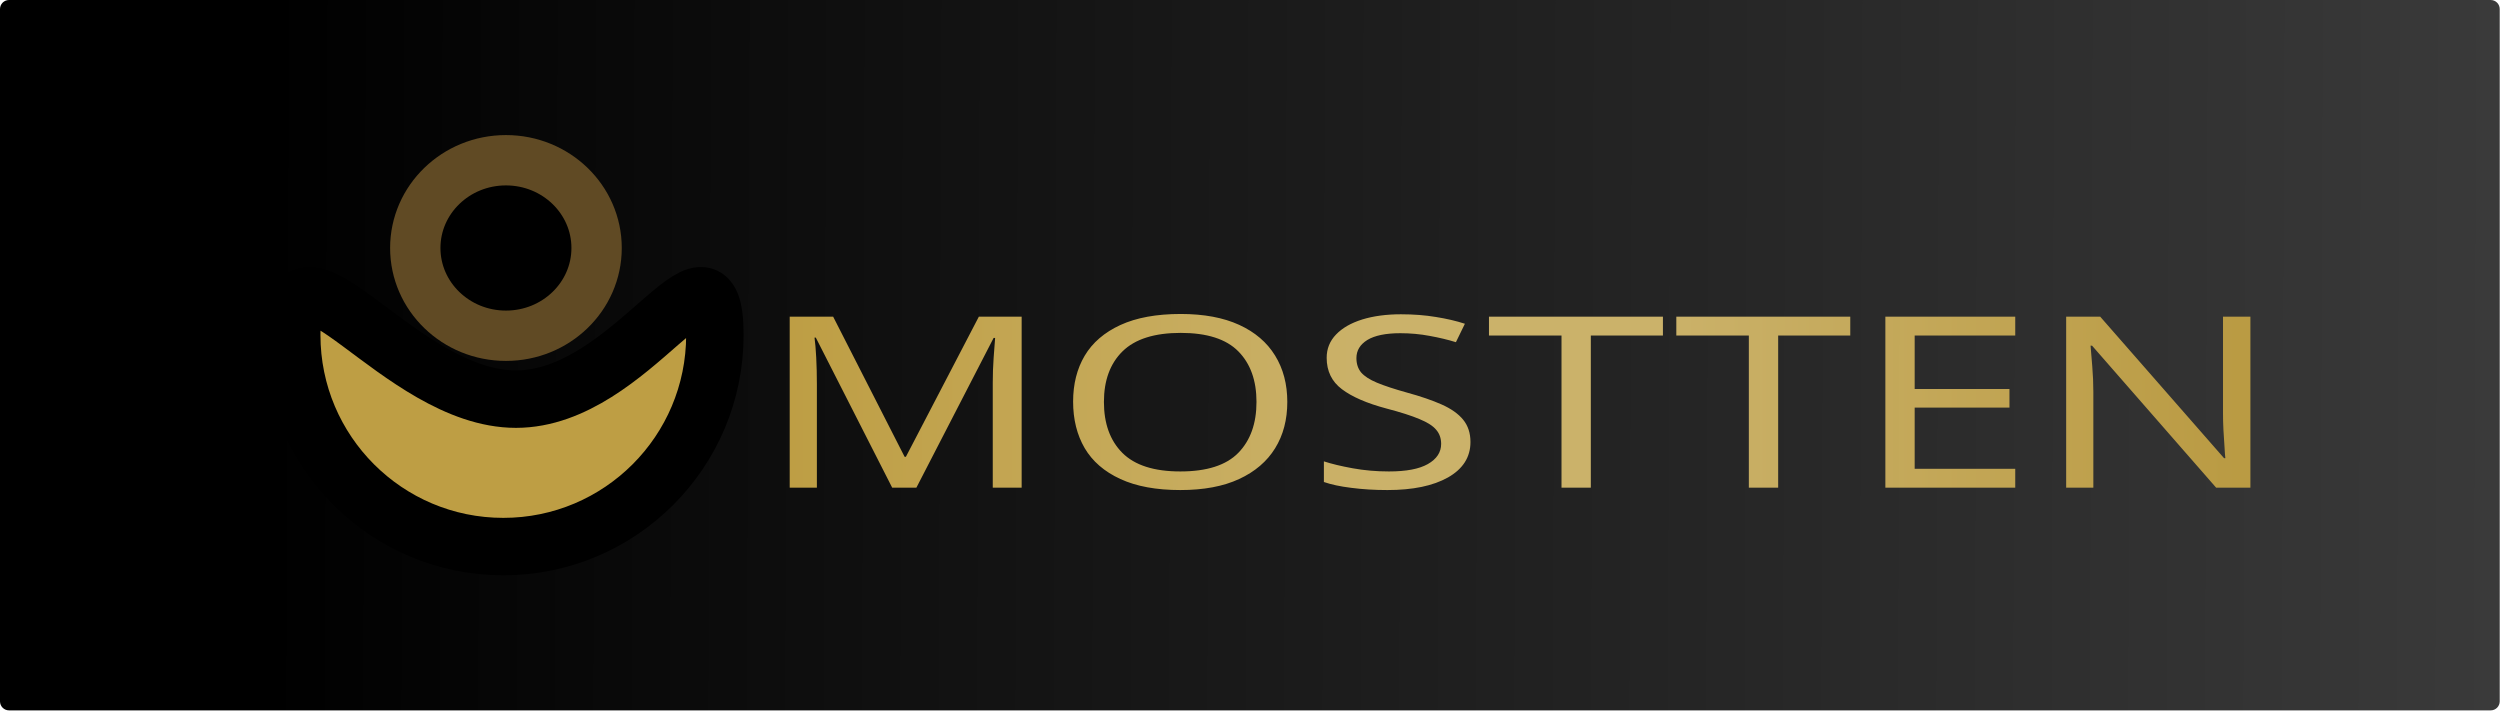
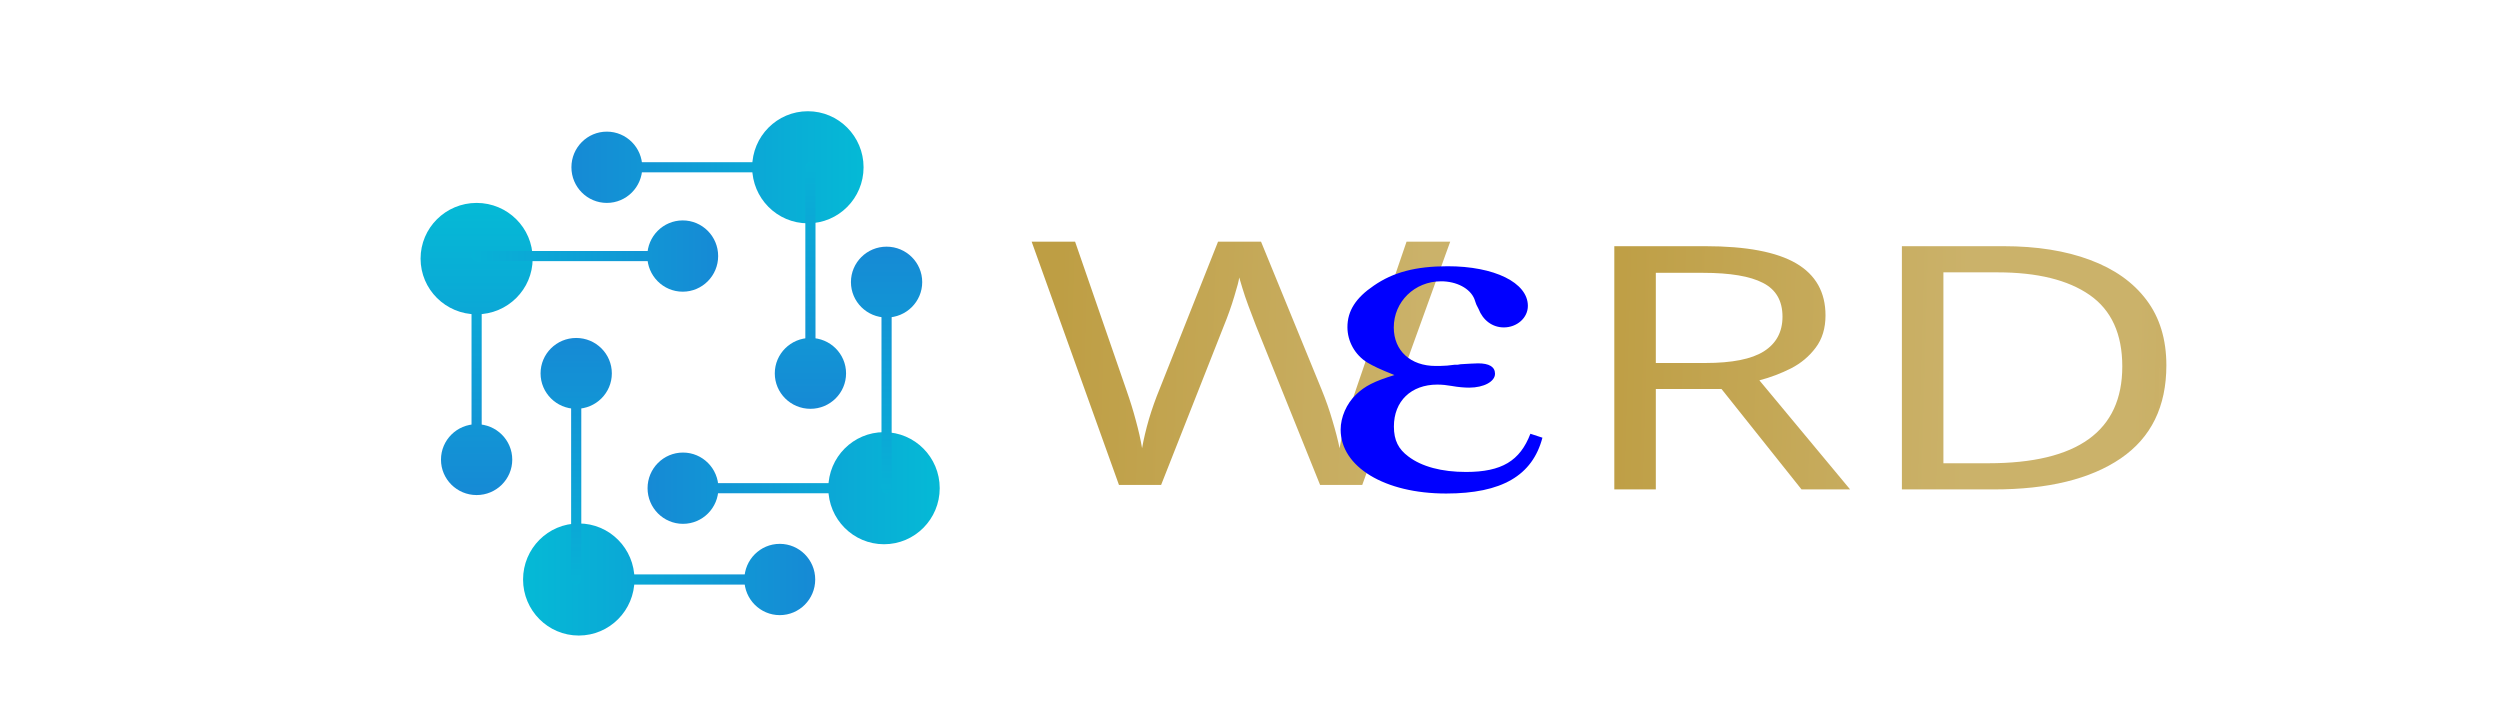
- <svg xmlns="http://www.w3.org/2000/svg" xmlns:xlink="http://www.w3.org/1999/xlink" width="3.5in" height="1.001in" viewBox="0 0 88.9 25.425" version="1.1" id="svg5">
+ <svg xmlns="http://www.w3.org/2000/svg" xmlns:xlink="http://www.w3.org/1999/xlink" width="3.5in" height="1.001in" viewBox="0 0 88.9 25.425" version="1.1" id="svg5" xml:space="preserve">
  <defs id="defs2">
-     <linearGradient id="linearGradient24586">
-       <stop style="stop-color:#000000;stop-opacity:1;" offset="0" id="stop24582" />
-       <stop style="stop-color:#000000;stop-opacity:0.772;" offset="1" id="stop24584" />
-     </linearGradient>
    <linearGradient id="linearGradient4706">
      <stop style="stop-color:#be9e44;stop-opacity:1;" offset="0" id="stop4702" />
      <stop style="stop-color:#cbb26a;stop-opacity:1;" offset="0.412" id="stop6214" />
      <stop style="stop-color:#cbb26a;stop-opacity:1;" offset="0.599" id="stop6216" />
      <stop style="stop-color:#be9e44;stop-opacity:0.973;" offset="1" id="stop4704" />
    </linearGradient>
    <linearGradient id="linearGradient2790">
      <stop style="stop-color:#996800;stop-opacity:0.877;" offset="0" id="stop4076" />
      <stop style="stop-color:#ff0000;stop-opacity:0;" offset="1" id="stop4078" />
    </linearGradient>
    <linearGradient id="linearGradient2790-1">
-       <stop style="stop-color:#996800;stop-opacity:0.877;" offset="0" id="stop2786" />
-       <stop style="stop-color:#aa5555;stop-opacity:0;" offset="1" id="stop2788" />
+       <stop style="stop-color:#1f71d5;stop-opacity:1;" offset="0" id="stop2786" />
+       <stop style="stop-color:#00c6d6;stop-opacity:1;" offset="1" id="stop2788" />
    </linearGradient>
-     <linearGradient xlink:href="#linearGradient4706" id="linearGradient4708" x1="85.529" y1="90.711" x2="198.661" y2="90.711" gradientUnits="userSpaceOnUse" gradientTransform="matrix(0.934985,0,0,0.9349851,-6.557275,22.48676)" />
-     <linearGradient xlink:href="#linearGradient24586" id="linearGradient24588" x1="17.656" y1="169.796" x2="198.119" y2="170.182" gradientUnits="userSpaceOnUse" gradientTransform="matrix(0.439664,0,0,0.2323871,1.784282,-26.91775)" />
+     <linearGradient xlink:href="#linearGradient4706" id="linearGradient4708" x1="85.529" y1="90.711" x2="155.014" y2="92.179" gradientUnits="userSpaceOnUse" gradientTransform="matrix(0.934985,0,0,0.9349851,-5.470625,22.21034)" />
+     <linearGradient xlink:href="#linearGradient4706" id="linearGradient1233" gradientUnits="userSpaceOnUse" gradientTransform="matrix(0.934985,0,0,0.9349851,34.1987,22.65555)" x1="85.529" y1="90.711" x2="155.014" y2="92.179" />
+     <linearGradient xlink:href="#linearGradient2790-1" id="linearGradient14335" x1="20.073" y1="90.701" x2="64.239" y2="90.701" gradientUnits="userSpaceOnUse" />
+     <linearGradient xlink:href="#linearGradient2790-1" id="linearGradient18622" gradientUnits="userSpaceOnUse" x1="20.073" y1="90.701" x2="64.239" y2="90.701" />
+     <linearGradient xlink:href="#linearGradient2790-1" id="linearGradient18624" gradientUnits="userSpaceOnUse" x1="20.073" y1="90.701" x2="64.239" y2="90.701" />
+     <linearGradient xlink:href="#linearGradient2790-1" id="linearGradient18626" gradientUnits="userSpaceOnUse" x1="20.073" y1="90.701" x2="64.239" y2="90.701" />
+     <linearGradient xlink:href="#linearGradient2790-1" id="linearGradient18628" gradientUnits="userSpaceOnUse" x1="20.073" y1="90.701" x2="64.239" y2="90.701" />
+     <linearGradient xlink:href="#linearGradient2790-1" id="linearGradient18630" gradientUnits="userSpaceOnUse" x1="20.073" y1="90.701" x2="64.239" y2="90.701" />
+     <linearGradient xlink:href="#linearGradient2790-1" id="linearGradient18632" gradientUnits="userSpaceOnUse" x1="20.073" y1="90.701" x2="64.239" y2="90.701" />
+     <linearGradient xlink:href="#linearGradient2790-1" id="linearGradient18634" gradientUnits="userSpaceOnUse" x1="20.073" y1="90.701" x2="64.239" y2="90.701" />
+     <linearGradient xlink:href="#linearGradient2790-1" id="linearGradient18636" gradientUnits="userSpaceOnUse" x1="20.073" y1="90.701" x2="64.239" y2="90.701" />
+     <linearGradient xlink:href="#linearGradient2790-1" id="linearGradient18638" gradientUnits="userSpaceOnUse" x1="20.073" y1="90.701" x2="64.239" y2="90.701" />
+     <linearGradient xlink:href="#linearGradient2790-1" id="linearGradient18640" gradientUnits="userSpaceOnUse" x1="20.073" y1="90.701" x2="64.239" y2="90.701" />
+     <linearGradient xlink:href="#linearGradient2790-1" id="linearGradient18642" gradientUnits="userSpaceOnUse" x1="20.073" y1="90.701" x2="64.239" y2="90.701" />
+     <linearGradient xlink:href="#linearGradient2790-1" id="linearGradient18644" gradientUnits="userSpaceOnUse" x1="20.073" y1="90.701" x2="64.239" y2="90.701" />
+     <linearGradient xlink:href="#linearGradient2790-1" id="linearGradient18646" gradientUnits="userSpaceOnUse" x1="20.073" y1="90.701" x2="64.239" y2="90.701" />
+     <linearGradient xlink:href="#linearGradient2790-1" id="linearGradient18648" gradientUnits="userSpaceOnUse" x1="20.073" y1="90.701" x2="64.239" y2="90.701" />
+     <linearGradient xlink:href="#linearGradient2790-1" id="linearGradient18650" gradientUnits="userSpaceOnUse" x1="20.073" y1="90.701" x2="64.239" y2="90.701" />
+     <linearGradient xlink:href="#linearGradient2790-1" id="linearGradient18652" gradientUnits="userSpaceOnUse" x1="20.073" y1="90.701" x2="64.239" y2="90.701" />
+     <linearGradient xlink:href="#linearGradient2790-1" id="linearGradient18654" gradientUnits="userSpaceOnUse" x1="20.073" y1="90.701" x2="64.239" y2="90.701" />
+     <linearGradient xlink:href="#linearGradient2790-1" id="linearGradient18656" gradientUnits="userSpaceOnUse" x1="20.073" y1="90.701" x2="64.239" y2="90.701" />
+     <linearGradient xlink:href="#linearGradient2790-1" id="linearGradient18658" gradientUnits="userSpaceOnUse" x1="20.073" y1="90.701" x2="64.239" y2="90.701" />
+     <linearGradient xlink:href="#linearGradient2790-1" id="linearGradient18660" gradientUnits="userSpaceOnUse" x1="20.073" y1="90.701" x2="64.239" y2="90.701" />
+     <linearGradient xlink:href="#linearGradient2790-1" id="linearGradient18662" gradientUnits="userSpaceOnUse" x1="20.073" y1="90.701" x2="64.239" y2="90.701" />
+     <linearGradient xlink:href="#linearGradient2790-1" id="linearGradient18664" gradientUnits="userSpaceOnUse" x1="20.073" y1="90.701" x2="64.239" y2="90.701" />
+     <linearGradient xlink:href="#linearGradient2790-1" id="linearGradient18666" gradientUnits="userSpaceOnUse" x1="20.073" y1="90.701" x2="64.239" y2="90.701" />
+     <linearGradient xlink:href="#linearGradient2790-1" id="linearGradient18668" gradientUnits="userSpaceOnUse" x1="20.073" y1="90.701" x2="64.239" y2="90.701" />
+     <linearGradient xlink:href="#linearGradient2790-1" id="linearGradient18670" gradientUnits="userSpaceOnUse" x1="20.073" y1="90.701" x2="64.239" y2="90.701" />
+     <linearGradient xlink:href="#linearGradient2790-1" id="linearGradient18672" gradientUnits="userSpaceOnUse" x1="20.073" y1="90.701" x2="64.239" y2="90.701" />
+     <linearGradient xlink:href="#linearGradient2790-1" id="linearGradient18674" gradientUnits="userSpaceOnUse" x1="20.073" y1="90.701" x2="64.239" y2="90.701" />
+     <linearGradient xlink:href="#linearGradient2790-1" id="linearGradient18676" gradientUnits="userSpaceOnUse" x1="20.073" y1="90.701" x2="64.239" y2="90.701" />
+     <linearGradient xlink:href="#linearGradient2790-1" id="linearGradient18678" gradientUnits="userSpaceOnUse" x1="20.073" y1="90.701" x2="64.239" y2="90.701" />
+     <linearGradient xlink:href="#linearGradient2790-1" id="linearGradient18680" gradientUnits="userSpaceOnUse" x1="20.073" y1="90.701" x2="64.239" y2="90.701" />
  </defs>
  <g id="layer1">
    <text xml:space="preserve" style="font-size:2.822px;font-family:Cantarell;-inkscape-font-specification:'Cantarell, Normal';fill:none;stroke:#a03c3c;stroke-width:4.282;stroke-dasharray:none;stroke-dashoffset:0;stroke-opacity:1" x="90.611" y="99.099" id="text2603">
      <tspan id="tspan2601" style="stroke-width:4.282" x="90.611" y="99.099" />
    </text>
-     <rect style="fill:url(#linearGradient24588);fill-opacity:1;stroke:none;stroke-width:1.369;stroke-dasharray:none;stroke-dashoffset:0;stroke-opacity:1" id="rect9174" width="88.89" height="25.261" x="0" y="0" ry="0.321" />
-     <g id="g19438" transform="matrix(0.417976,0,0,0.417976,-7.72186,-24.10423)">
-       <path id="path234" style="fill:#be9e44;fill-opacity:1;stroke:#000000;stroke-width:4.887;stroke-dasharray:none;stroke-dashoffset:0;stroke-opacity:1" d="m 79.294,86.17 c 2e-6,9.941 -8.059,18 -18,18 -9.941,0 -18,-8.059 -18,-18 0,-9.941 9.135,5.456 19.077,5.456 9.941,0 16.923,-15.397 16.923,-5.456 z" />
-       <ellipse style="fill:#000000;fill-opacity:1;stroke:#604a24;stroke-width:4.282;stroke-dasharray:none;stroke-dashoffset:0;stroke-opacity:1" id="path2547" cx="61.518" cy="78.767" rx="7.713" ry="7.466" />
-       <text xml:space="preserve" style="font-style:normal;font-variant:normal;font-weight:normal;font-stretch:normal;font-size:23.749px;font-family:Cantarell;-inkscape-font-specification:'Cantarell, Normal';font-variant-ligatures:normal;font-variant-caps:normal;font-variant-numeric:normal;font-variant-east-asian:normal;fill:url(#linearGradient4708);fill-opacity:1;stroke:none;stroke-width:4.004;stroke-dasharray:none;stroke-dashoffset:0;stroke-opacity:1" x="71.226" y="115.529" id="text2657" transform="scale(1.165069,0.8583181)">
-         <tspan id="tspan2655" style="font-style:normal;font-variant:normal;font-weight:normal;font-stretch:normal;font-size:23.749px;font-family:Cantarell;-inkscape-font-specification:'Cantarell, Normal';font-variant-ligatures:normal;font-variant-caps:normal;font-variant-numeric:normal;font-variant-east-asian:normal;fill:url(#linearGradient4708);fill-opacity:1;stroke:none;stroke-width:4.004" x="71.226" y="115.529">MOSTTEN</tspan>
+     <g id="g19438" transform="matrix(0.417976,0,0,0.417976,1.273974,-24.10423)">
+       <text xml:space="preserve" style="font-style:normal;font-variant:normal;font-weight:normal;font-stretch:normal;font-size:33.761px;font-family:'Party Confetti';-inkscape-font-specification:'Party Confetti, Normal';font-variant-ligatures:normal;font-variant-caps:normal;font-variant-numeric:normal;font-variant-east-asian:normal;fill:url(#linearGradient4708);fill-opacity:1;stroke:none;stroke-width:4.004;stroke-dasharray:none;stroke-dashoffset:0;stroke-opacity:1" x="72.313" y="115.252" id="text2657" transform="scale(1.165069,0.8583181)">
+         <tspan id="tspan2655" style="font-style:normal;font-variant:normal;font-weight:normal;font-stretch:normal;font-size:33.761px;font-family:'Party Confetti';-inkscape-font-specification:'Party Confetti, Normal';font-variant-ligatures:normal;font-variant-caps:normal;font-variant-numeric:normal;font-variant-east-asian:normal;fill:url(#linearGradient4708);fill-opacity:1;stroke:none;stroke-width:4.004" x="72.313" y="115.252">W</tspan>
      </text>
+       <text xml:space="preserve" style="font-size:60.769px;font-family:MathJax_WinChrome;-inkscape-font-specification:'MathJax_WinChrome, Normal';fill:#000000;stroke:#604a24;stroke-width:9.996" x="158.387" y="163.094" id="text559">
+         <tspan id="tspan557" style="stroke-width:9.996" x="158.387" y="163.094" />
+       </text>
+       <text xml:space="preserve" style="font-style:normal;font-variant:normal;font-weight:normal;font-stretch:normal;font-size:39.486px;font-family:'Standard Symbols PS';-inkscape-font-specification:'Standard Symbols PS, Normal';font-variant-ligatures:normal;font-variant-caps:normal;font-variant-numeric:normal;font-variant-east-asian:normal;fill:#0000ff;fill-opacity:1;stroke:none;stroke-width:6.062" x="102.388" y="106.625" id="text563" transform="matrix(1.073928,-9.786845e-4,0.00112874,0.9311603,0,0)">
+         <tspan id="tspan561" style="font-style:normal;font-variant:normal;font-weight:normal;font-stretch:normal;font-size:39.486px;font-family:'Standard Symbols PS';-inkscape-font-specification:'Standard Symbols PS, Normal';font-variant-ligatures:normal;font-variant-caps:normal;font-variant-numeric:normal;font-variant-east-asian:normal;fill:#0000ff;fill-opacity:1;stroke:none;stroke-width:6.062" x="102.388" y="106.625">e</tspan>
+       </text>
+       <text xml:space="preserve" style="font-size:60.769px;font-family:MathJax_WinChrome;-inkscape-font-specification:'MathJax_WinChrome, Normal';fill:#000000;stroke:none;stroke-width:9.996" x="182.575" y="184.01" id="text1173">
+         <tspan id="tspan1171" style="stroke-width:9.996" x="182.575" y="184.01" />
+       </text>
+       <text xml:space="preserve" style="font-style:normal;font-variant:normal;font-weight:normal;font-stretch:normal;font-size:33.761px;font-family:'Party Confetti';-inkscape-font-specification:'Party Confetti, Normal';font-variant-ligatures:normal;font-variant-caps:normal;font-variant-numeric:normal;font-variant-east-asian:normal;fill:url(#linearGradient1233);fill-opacity:1;stroke:none;stroke-width:4.004;stroke-dasharray:none;stroke-dashoffset:0;stroke-opacity:1" x="111.983" y="115.698" id="text1231" transform="scale(1.165069,0.8583181)">
+         <tspan id="tspan1229" style="font-style:normal;font-variant:normal;font-weight:normal;font-stretch:normal;font-size:33.761px;font-family:'Party Confetti';-inkscape-font-specification:'Party Confetti, Normal';font-variant-ligatures:normal;font-variant-caps:normal;font-variant-numeric:normal;font-variant-east-asian:normal;fill:url(#linearGradient1233);fill-opacity:1;stroke:none;stroke-width:4.004" x="111.983" y="115.698">RD</tspan>
+       </text>
+       <g id="g14148" transform="rotate(-90,54.61356,70.74114)" />
+       <g id="g14319" style="fill:url(#linearGradient14335);fill-opacity:1" transform="translate(12.66022,-1.266022)">
+         <g id="g14142" transform="translate(0,-8.862152)" style="fill:url(#linearGradient18628);fill-opacity:1">
+           <ellipse style="fill:url(#linearGradient18622);fill-opacity:1;stroke-width:3.013;stroke-opacity:0.38" id="path12773" cx="35.92" cy="82.028" rx="3.014" ry="3.032" />
+           <rect style="fill:url(#linearGradient18624);fill-opacity:1;stroke-width:7.484;stroke-opacity:0.38" id="rect14138" width="20.765" height="0.865" x="33.121" y="81.595" ry="0.432" />
+           <ellipse style="fill:url(#linearGradient18626);fill-opacity:1;stroke-width:4.737;stroke-opacity:0.38" id="ellipse14150" cx="53.022" cy="82.028" rx="4.739" ry="4.768" />
+         </g>
+         <ellipse style="fill:url(#linearGradient18630);fill-opacity:1;stroke-width:3.013;stroke-opacity:0.38" id="ellipse14144" cx="35.92" cy="82.028" rx="3.014" ry="3.032" transform="rotate(-90,48.91646,77.70426)" />
+         <rect style="fill:url(#linearGradient18632);fill-opacity:1;stroke-width:7.484;stroke-opacity:0.38" id="rect14146" width="20.765" height="0.865" x="33.121" y="81.595" ry="0.432" transform="rotate(-90,48.91646,77.70426)" />
+         <g id="g14189" transform="translate(-8.652235,1.507248)" style="fill:url(#linearGradient18648);fill-opacity:1">
+           <g id="g14158" transform="rotate(180,47.60285,94.37836)" style="fill:url(#linearGradient18640);fill-opacity:1">
+             <ellipse style="fill:url(#linearGradient18634);fill-opacity:1;stroke-width:3.013;stroke-opacity:0.38" id="ellipse14152" cx="35.92" cy="82.028" rx="3.014" ry="3.032" />
+             <rect style="fill:url(#linearGradient18636);fill-opacity:1;stroke-width:7.484;stroke-opacity:0.38" id="rect14154" width="20.765" height="0.865" x="33.121" y="81.595" ry="0.432" />
+             <ellipse style="fill:url(#linearGradient18638);fill-opacity:1;stroke-width:4.737;stroke-opacity:0.38" id="ellipse14156" cx="53.022" cy="82.028" rx="4.739" ry="4.768" />
+           </g>
+           <g id="g14164" transform="rotate(90,35.35982,88.63366)" style="fill:url(#linearGradient18646);fill-opacity:1">
+             <ellipse style="fill:url(#linearGradient18642);fill-opacity:1;stroke-width:3.013;stroke-opacity:0.38" id="ellipse14160" cx="35.92" cy="82.028" rx="3.014" ry="3.032" />
+             <rect style="fill:url(#linearGradient18644);fill-opacity:1;stroke-width:7.484;stroke-opacity:0.38" id="rect14162" width="20.765" height="0.865" x="33.121" y="81.595" ry="0.432" />
+           </g>
+         </g>
+         <g id="g14205" transform="matrix(-1,0,0,1,101.6841,-6.259937)" style="fill:url(#linearGradient18664);fill-opacity:1">
+           <g id="g14197" transform="rotate(180,47.60285,94.37836)" style="fill:url(#linearGradient18656);fill-opacity:1">
+             <ellipse style="fill:url(#linearGradient18650);fill-opacity:1;stroke-width:3.013;stroke-opacity:0.38" id="ellipse14191" cx="35.92" cy="82.028" rx="3.014" ry="3.032" />
+             <rect style="fill:url(#linearGradient18652);fill-opacity:1;stroke-width:7.484;stroke-opacity:0.38" id="rect14193" width="20.765" height="0.865" x="33.121" y="81.595" ry="0.432" />
+             <ellipse style="fill:url(#linearGradient18654);fill-opacity:1;stroke-width:4.737;stroke-opacity:0.38" id="ellipse14195" cx="53.022" cy="82.028" rx="4.739" ry="4.768" />
+           </g>
+           <g id="g14203" transform="rotate(90,35.35982,88.63366)" style="fill:url(#linearGradient18662);fill-opacity:1">
+             <ellipse style="fill:url(#linearGradient18658);fill-opacity:1;stroke-width:3.013;stroke-opacity:0.38" id="ellipse14199" cx="35.92" cy="82.028" rx="3.014" ry="3.032" />
+             <rect style="fill:url(#linearGradient18660);fill-opacity:1;stroke-width:7.484;stroke-opacity:0.38" id="rect14201" width="20.765" height="0.865" x="33.121" y="81.595" ry="0.432" />
+           </g>
+         </g>
+         <g id="g14221" transform="rotate(90,46.40833,85.16128)" style="fill:url(#linearGradient18680);fill-opacity:1">
+           <g id="g14213" transform="rotate(180,47.60285,94.37836)" style="fill:url(#linearGradient18672);fill-opacity:1">
+             <ellipse style="fill:url(#linearGradient18666);fill-opacity:1;stroke-width:3.013;stroke-opacity:0.38" id="ellipse14207" cx="35.92" cy="82.028" rx="3.014" ry="3.032" />
+             <rect style="fill:url(#linearGradient18668);fill-opacity:1;stroke-width:7.484;stroke-opacity:0.38" id="rect14209" width="20.765" height="0.865" x="33.121" y="81.595" ry="0.432" />
+             <ellipse style="fill:url(#linearGradient18670);fill-opacity:1;stroke-width:4.737;stroke-opacity:0.38" id="ellipse14211" cx="53.022" cy="82.028" rx="4.739" ry="4.768" />
+           </g>
+           <g id="g14219" transform="rotate(90,35.35982,88.63366)" style="fill:url(#linearGradient18678);fill-opacity:1">
+             <ellipse style="fill:url(#linearGradient18674);fill-opacity:1;stroke-width:3.013;stroke-opacity:0.38" id="ellipse14215" cx="35.92" cy="82.028" rx="3.014" ry="3.032" />
+             <rect style="fill:url(#linearGradient18676);fill-opacity:1;stroke-width:7.484;stroke-opacity:0.38" id="rect14217" width="20.765" height="0.865" x="33.121" y="81.595" ry="0.432" />
+           </g>
+         </g>
+       </g>
    </g>
    <rect style="fill:#000000;fill-opacity:0.751;stroke:none;stroke-width:4.282;stroke-dasharray:none;stroke-dashoffset:0;stroke-opacity:1" id="rect9644" width="2.314" height="1.365" x="231.167" y="173.758" ry="0.682" />
  </g>
</svg>
